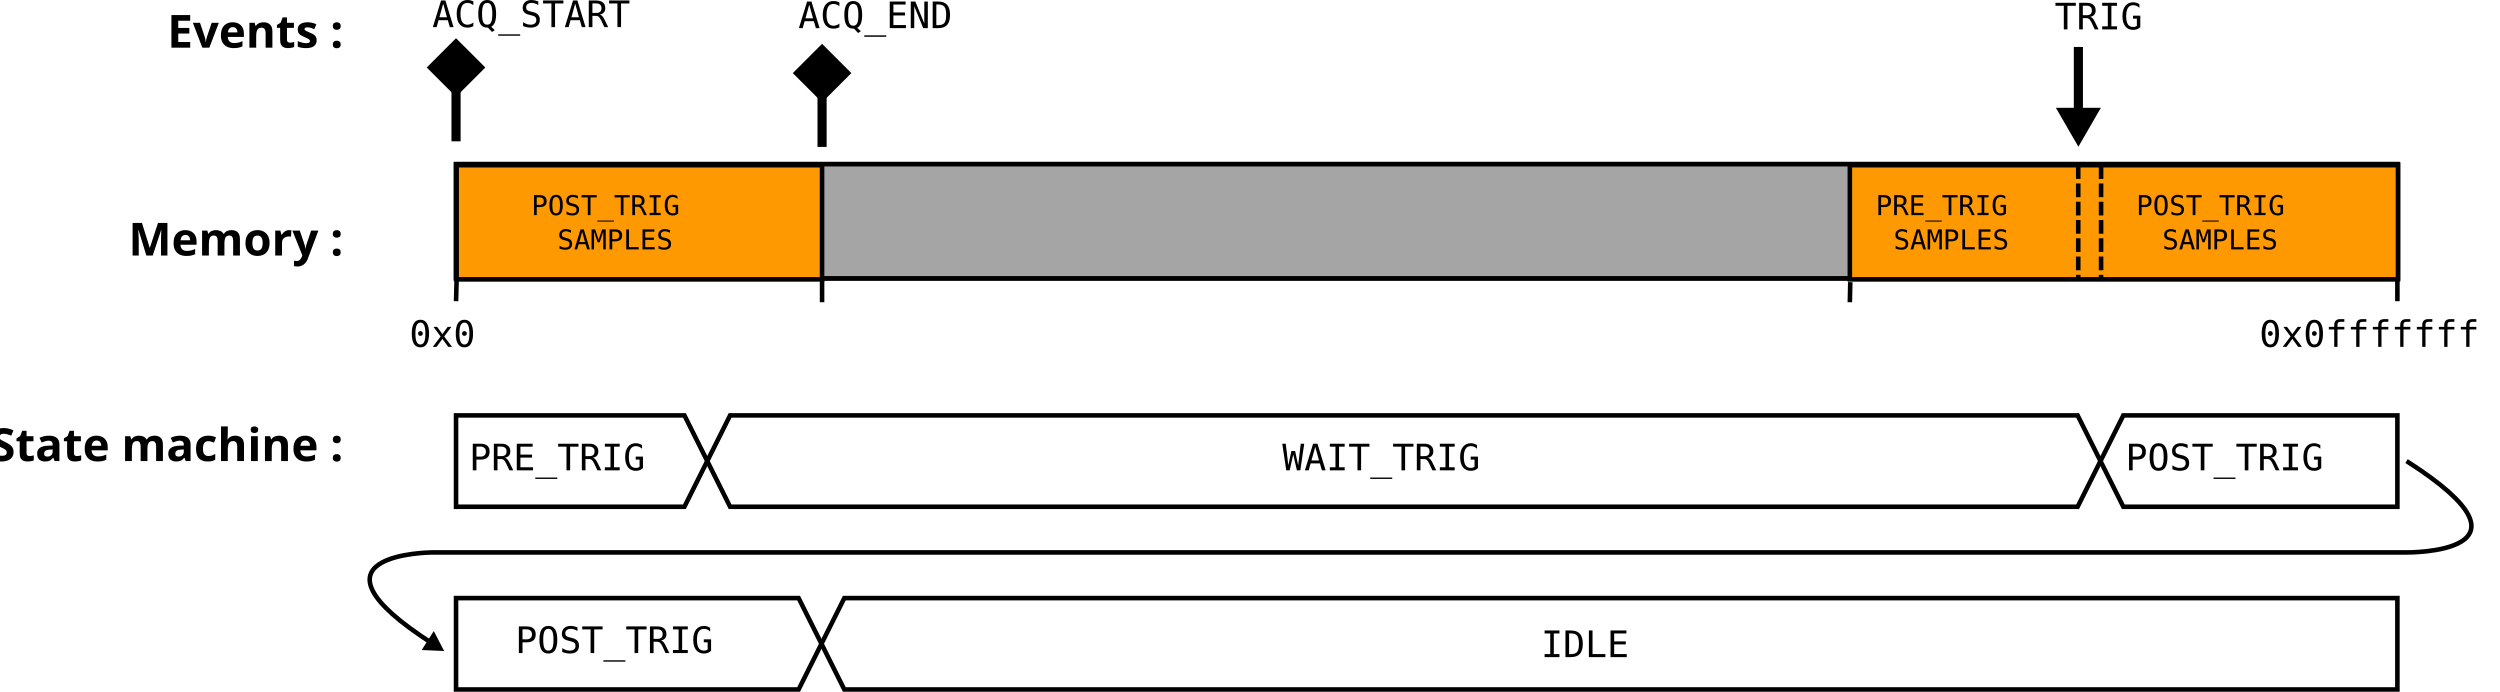
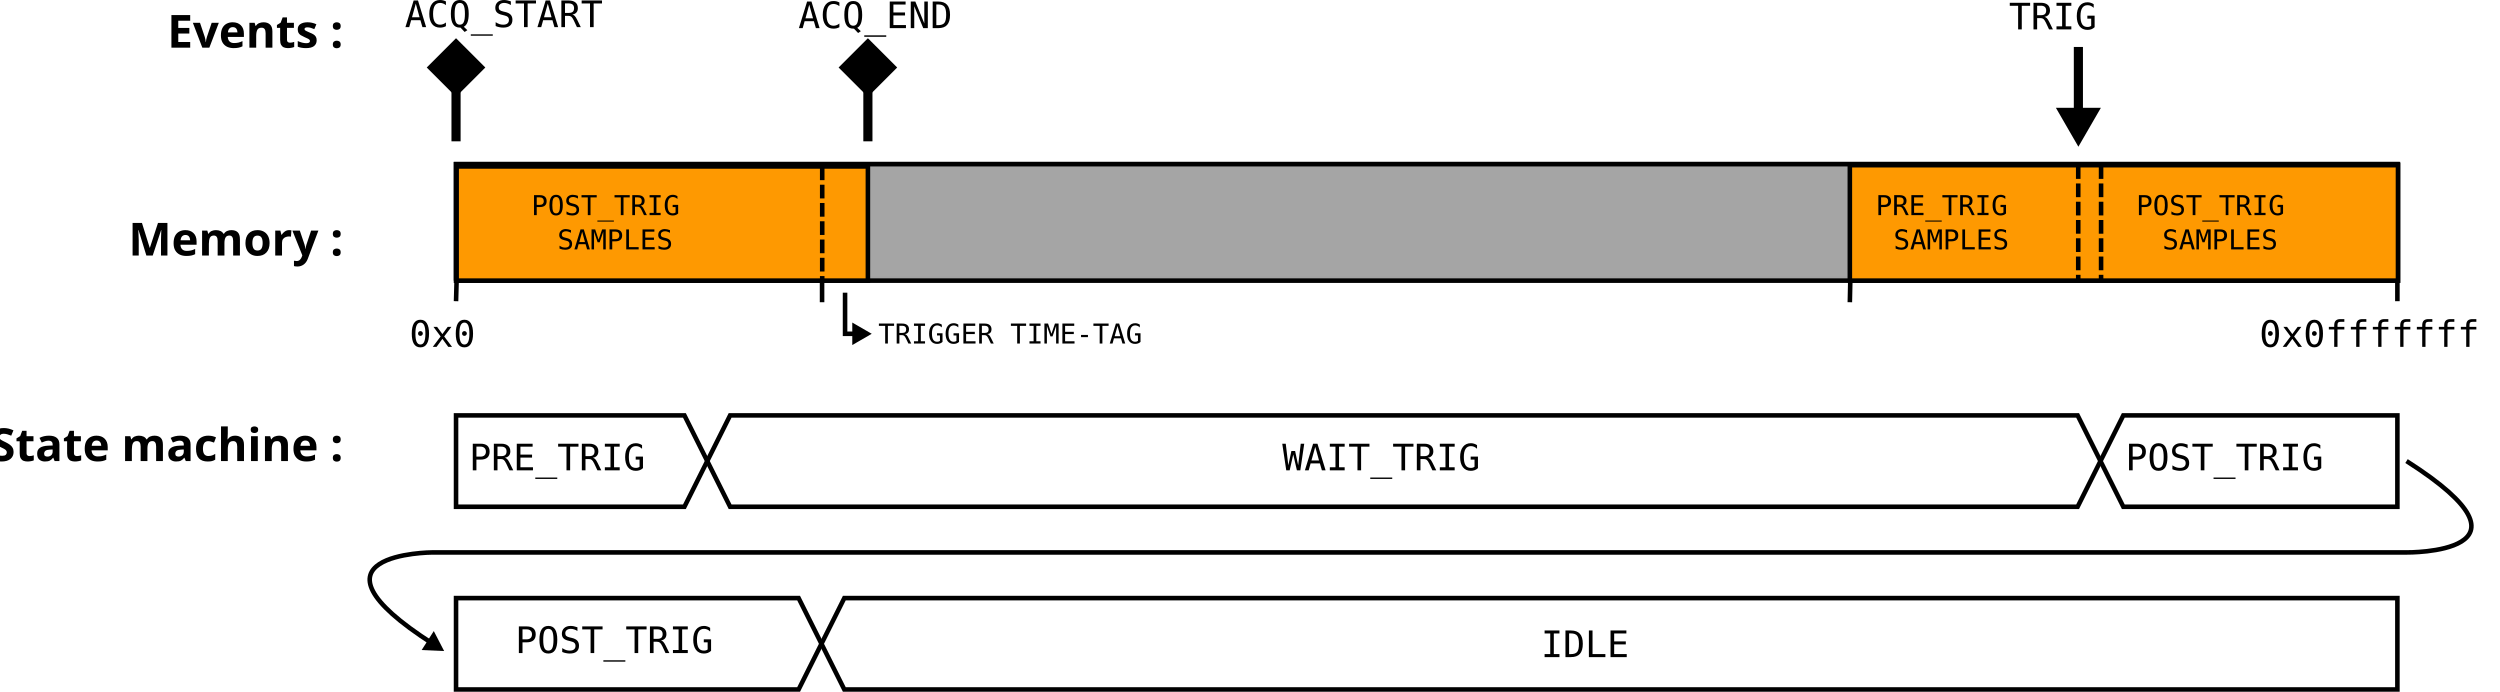
<svg xmlns="http://www.w3.org/2000/svg" width="547.3" height="151.438" id="svg11097" version="1.1">
  <defs id="defs11099">
    <marker orient="auto" refY="0" refX="0" id="TriangleInM" style="overflow:visible">
      <path id="path6392" d="m 5.77,0 -8.65,5 0,-10 8.65,5 z" style="fill-rule:evenodd;stroke:#000000;stroke-width:1pt;marker-start:none" transform="scale(-0.4,-0.4)" />
    </marker>
    <marker orient="auto" refY="0" refX="0" id="TriangleOutM-7" style="overflow:visible">
      <path id="path3734-9" d="m 5.77,0 -8.65,5 0,-10 8.65,5 z" style="fill-rule:evenodd;stroke:#000000;stroke-width:1pt;marker-start:none" transform="scale(0.4,0.4)" />
    </marker>
    <marker orient="auto" refY="0" refX="0" id="marker11034" style="overflow:visible">
      <path id="path11036" d="m 5.77,0 -8.65,5 0,-10 8.65,5 z" style="fill-rule:evenodd;stroke:#000000;stroke-width:1pt;marker-start:none" transform="scale(-0.4,-0.4)" />
    </marker>
    <marker orient="auto" refY="0" refX="0" id="marker11038" style="overflow:visible">
      <path id="path11040" d="m 5.77,0 -8.65,5 0,-10 8.65,5 z" style="fill-rule:evenodd;stroke:#000000;stroke-width:1pt;marker-start:none" transform="scale(0.4,0.4)" />
    </marker>
    <marker orient="auto" refY="0" refX="0" id="DiamondM" style="overflow:visible">
      <path id="path6338" d="M 0,-7.071 -7.071,0 0,7.071 7.071,0 0,-7.071 z" style="fill-rule:evenodd;stroke:#000000;stroke-width:1pt;marker-start:none" transform="scale(0.4,0.4)" />
    </marker>
    <marker orient="auto" refY="0" refX="0" id="marker11044" style="overflow:visible">
      <path id="path11046" d="m 5.77,0 -8.65,5 0,-10 8.65,5 z" style="fill-rule:evenodd;stroke:#000000;stroke-width:1pt;marker-start:none" transform="scale(0.4,0.4)" />
    </marker>
    <marker orient="auto" refY="0" refX="0" id="marker11048" style="overflow:visible">
      <path id="path11050" d="M 0,-7.071 -7.071,0 0,7.071 7.071,0 0,-7.071 z" style="fill-rule:evenodd;stroke:#000000;stroke-width:1pt;marker-start:none" transform="scale(0.4,0.4)" />
    </marker>
    <marker orient="auto" refY="0" refX="0" id="TriangleInM-5" style="overflow:visible">
      <path id="path6392-4" d="m 5.77,0 -8.65,5 0,-10 8.65,5 z" style="fill-rule:evenodd;stroke:#000000;stroke-width:1pt;marker-start:none" transform="scale(-0.4,-0.4)" />
    </marker>
    <marker orient="auto" refY="0" refX="0" id="TriangleOutM-7-8" style="overflow:visible">
      <path id="path3734-9-4" d="m 5.77,0 -8.65,5 0,-10 8.65,5 z" style="fill-rule:evenodd;stroke:#000000;stroke-width:1pt;marker-start:none" transform="scale(0.4,0.4)" />
    </marker>
    <marker orient="auto" refY="0" refX="0" id="TriangleInM-4" style="overflow:visible">
      <path id="path6392-2" d="m 5.77,0 -8.65,5 0,-10 8.65,5 z" style="fill-rule:evenodd;stroke:#000000;stroke-width:1pt;marker-start:none" transform="scale(-0.4,-0.4)" />
    </marker>
    <marker orient="auto" refY="0" refX="0" id="TriangleOutM-7-9" style="overflow:visible">
      <path id="path3734-9-47" d="m 5.77,0 -8.65,5 0,-10 8.65,5 z" style="fill-rule:evenodd;stroke:#000000;stroke-width:1pt;marker-start:none" transform="scale(0.4,0.4)" />
    </marker>
+     <marker orient="auto" refY="0" refX="0" id="marker13563" style="overflow:visible">
+       <path id="path13565" d="m 5.77,0 -8.65,5 0,-10 8.65,5 z" style="fill-rule:evenodd;stroke:#000000;stroke-width:1pt;marker-start:none" transform="scale(0.4,0.4)" />
+     </marker>
  </defs>
  <g id="layer1" transform="translate(-67.40617,-261.9742)">
    <rect style="opacity:0.99;fill:none;stroke:#000000;stroke-width:1;stroke-linejoin:miter;stroke-miterlimit:4;stroke-opacity:1;stroke-dasharray:none;stroke-dashoffset:0" id="rect3287" width="425" height="25" x="167.241" y="297.912" />
    <path style="fill:none;stroke:#000000;stroke-width:2;stroke-linecap:square;stroke-linejoin:miter;stroke-miterlimit:4;stroke-opacity:1;stroke-dasharray:none;marker-mid:none;marker-end:url(#DiamondM)" d="m 167.241,291.912 0,-15.158" id="path5968" />
    <path style="fill:none;stroke:#000000;stroke-width:2;stroke-linecap:square;stroke-linejoin:miter;stroke-miterlimit:4;stroke-opacity:1;stroke-dasharray:none;marker-mid:none;marker-end:url(#TriangleOutM-7)" d="m 522.406,273.254 0,15.158" id="path5968-1" />
    <text xml:space="preserve" style="font-size:10px;font-style:normal;font-variant:normal;font-weight:bold;font-stretch:normal;text-align:end;line-height:125%;writing-mode:lr-tb;text-anchor:end;fill:#000000;fill-opacity:1;stroke:none;font-family:Verdana;-inkscape-font-specification:Verdana Bold" x="155.556" y="272.412" id="text3281-3">
      <tspan id="tspan4235-0" x="155.556" y="272.412">Events :</tspan>
    </text>
    <text xml:space="preserve" style="font-size:10px;font-style:normal;font-variant:normal;font-weight:bold;font-stretch:normal;text-align:end;line-height:125%;writing-mode:lr-tb;text-anchor:end;fill:#000000;fill-opacity:1;stroke:none;font-family:Verdana;-inkscape-font-specification:Verdana Bold" x="155.556" y="317.912" id="text3281-3-4">
      <tspan id="tspan4235-0-8" x="155.556" y="317.912">Memory :</tspan>
    </text>
    <text xml:space="preserve" style="font-size:10px;font-style:normal;font-variant:normal;font-weight:bold;font-stretch:normal;text-align:end;line-height:125%;writing-mode:lr-tb;text-anchor:end;fill:#000000;fill-opacity:1;stroke:none;font-family:Verdana;-inkscape-font-specification:Verdana Bold" x="155.556" y="362.912" id="text3281-3-2">
      <tspan id="tspan4235-0-0" x="155.556" y="362.912">State machine :</tspan>
    </text>
-     <path style="fill:none;stroke:#000000;stroke-width:2;stroke-linecap:square;stroke-linejoin:miter;stroke-miterlimit:4;stroke-opacity:1;stroke-dasharray:none;marker-mid:none;marker-end:url(#DiamondM)" d="m 247.373,293.137 0,-15.158" id="path5968-5" />
-     <text xml:space="preserve" style="font-size:8px;font-style:normal;font-variant:normal;font-weight:normal;font-stretch:normal;text-align:center;line-height:125%;writing-mode:lr-tb;text-anchor:middle;fill:#000000;fill-opacity:1;stroke:none;font-family:Verdana;-inkscape-font-specification:Verdana" x="188.897" y="267.912" id="text3291-3">
-       <tspan x="188.897" y="267.912" id="tspan3295-7" style="font-style:normal;font-variant:normal;font-weight:normal;font-stretch:normal;font-family:Monospace;-inkscape-font-specification:Monospace">ACQ_START</tspan>
+     <path style="fill:none;stroke:#000000;stroke-width:2;stroke-linecap:square;stroke-linejoin:miter;stroke-miterlimit:4;stroke-opacity:1;stroke-dasharray:none;marker-mid:none;marker-end:url(#DiamondM)" d="m 257.406,291.912 0,-15.158" id="path5968-5" />
+     <text xml:space="preserve" style="font-size:8px;font-style:normal;font-variant:normal;font-weight:normal;font-stretch:normal;text-align:center;line-height:125%;writing-mode:lr-tb;text-anchor:middle;fill:#000000;fill-opacity:1;stroke:none;font-family:Verdana;-inkscape-font-specification:Verdana" x="182.897" y="267.912" id="text3291-3">
+       <tspan x="182.897" y="267.912" id="tspan3295-7" style="font-style:normal;font-variant:normal;font-weight:normal;font-stretch:normal;font-family:Monospace;-inkscape-font-specification:Monospace">ACQ_START</tspan>
    </text>
-     <text xml:space="preserve" style="font-size:8px;font-style:normal;font-variant:normal;font-weight:normal;font-stretch:normal;text-align:center;line-height:125%;writing-mode:lr-tb;text-anchor:middle;fill:#000000;fill-opacity:1;stroke:none;font-family:Verdana;-inkscape-font-specification:Verdana" x="532.031" y="268.412" id="text3291-3-7">
-       <tspan x="532.031" y="268.412" id="tspan3295-7-8" style="font-style:normal;font-variant:normal;font-weight:normal;font-stretch:normal;font-family:Monospace;-inkscape-font-specification:Monospace">TRIG</tspan>
+     <text xml:space="preserve" style="font-size:8px;font-style:normal;font-variant:normal;font-weight:normal;font-stretch:normal;text-align:center;line-height:125%;writing-mode:lr-tb;text-anchor:middle;fill:#000000;fill-opacity:1;stroke:none;font-family:Verdana;-inkscape-font-specification:Verdana" x="522.031" y="268.412" id="text3291-3-7">
+       <tspan x="522.031" y="268.412" id="tspan3295-7-8" style="font-style:normal;font-variant:normal;font-weight:normal;font-stretch:normal;font-family:Monospace;-inkscape-font-specification:Monospace">TRIG</tspan>
    </text>
    <text xml:space="preserve" style="font-size:8px;font-style:normal;font-variant:normal;font-weight:normal;font-stretch:normal;text-align:center;line-height:125%;writing-mode:lr-tb;text-anchor:middle;fill:#000000;fill-opacity:1;stroke:none;font-family:Verdana;-inkscape-font-specification:Verdana" x="264.216" y="268.137" id="text3291-3-4">
      <tspan x="264.216" y="268.137" id="tspan3295-7-5" style="font-style:normal;font-variant:normal;font-weight:normal;font-stretch:normal;font-family:Monospace;-inkscape-font-specification:Monospace">ACQ_END</tspan>
    </text>
    <text xml:space="preserve" style="font-size:8px;font-style:normal;font-variant:normal;font-weight:normal;font-stretch:normal;text-align:center;line-height:125%;writing-mode:lr-tb;text-anchor:middle;fill:#000000;fill-opacity:1;stroke:none;font-family:Verdana;-inkscape-font-specification:Verdana" x="194.606" y="364.937" id="text3291-3-42">
      <tspan x="194.606" y="364.937" id="tspan3295-7-6" style="font-style:normal;font-variant:normal;font-weight:normal;font-stretch:normal;font-family:Monospace;-inkscape-font-specification:Monospace">PRE_TRIG</tspan>
    </text>
    <text xml:space="preserve" style="font-size:8px;font-style:normal;font-variant:normal;font-weight:normal;font-stretch:normal;text-align:center;line-height:125%;writing-mode:lr-tb;text-anchor:middle;fill:#000000;fill-opacity:1;stroke:none;font-family:Verdana;-inkscape-font-specification:Verdana" x="374.991" y="364.937" id="text3291-3-3">
      <tspan x="374.991" y="364.937" id="tspan3295-7-0" style="font-style:normal;font-variant:normal;font-weight:normal;font-stretch:normal;font-family:Monospace;-inkscape-font-specification:Monospace">WAIT_TRIG</tspan>
    </text>
    <text xml:space="preserve" style="font-size:8px;font-style:normal;font-variant:normal;font-weight:normal;font-stretch:normal;text-align:center;line-height:125%;writing-mode:lr-tb;text-anchor:middle;fill:#000000;fill-opacity:1;stroke:none;font-family:Verdana;-inkscape-font-specification:Verdana" x="207.106" y="404.937" id="text3291-3-6">
      <tspan x="207.106" y="404.937" id="tspan3295-7-62" style="font-style:normal;font-variant:normal;font-weight:normal;font-stretch:normal;font-family:Monospace;-inkscape-font-specification:Monospace">POST_TRIG</tspan>
    </text>
    <text xml:space="preserve" style="font-size:8px;font-style:normal;font-variant:normal;font-weight:normal;font-stretch:normal;text-align:center;line-height:125%;writing-mode:lr-tb;text-anchor:middle;fill:#000000;fill-opacity:1;stroke:none;font-family:Verdana;-inkscape-font-specification:Verdana" x="419.602" y="405.828" id="text3291-3-9">
      <tspan x="419.602" y="405.828" id="tspan3295-7-63" style="font-style:normal;font-variant:normal;font-weight:normal;font-stretch:normal;font-family:Monospace;-inkscape-font-specification:Monospace">IDLE</tspan>
    </text>
-     <rect style="opacity:0.99;fill:#a4a4a4;fill-opacity:1;stroke:#000000;stroke-width:1;stroke-linejoin:miter;stroke-miterlimit:4;stroke-opacity:1;stroke-dasharray:none;stroke-dashoffset:0" id="rect3287-5" width="425.131" height="25" x="167.241" y="297.912" />
+     <rect style="opacity:0.99;fill:#a4a4a4;fill-opacity:1;stroke:#000000;stroke-width:1;stroke-linejoin:miter;stroke-miterlimit:4;stroke-opacity:1;stroke-dasharray:none;stroke-dashoffset:0" id="rect3287-5" width="425.131" height="25.5" x="167.241" y="297.912" />
    <text xml:space="preserve" style="font-size:8px;font-style:normal;font-variant:normal;font-weight:normal;font-stretch:normal;text-align:center;line-height:125%;writing-mode:lr-tb;text-anchor:middle;fill:#000000;fill-opacity:1;stroke:none;font-family:Verdana;-inkscape-font-specification:Verdana" x="169.46" y="337.912" id="text3291-3-90">
      <tspan x="169.46" y="337.912" id="tspan3295-7-4" style="font-style:normal;font-variant:normal;font-weight:normal;font-stretch:normal;font-family:Monospace;-inkscape-font-specification:Monospace">0x0</tspan>
    </text>
    <text xml:space="preserve" style="font-size:8px;font-style:normal;font-variant:normal;font-weight:normal;font-stretch:normal;text-align:center;line-height:125%;writing-mode:lr-tb;text-anchor:middle;fill:#000000;fill-opacity:1;stroke:none;font-family:Verdana;-inkscape-font-specification:Verdana" x="591.304" y="337.912" id="text3291-3-90-76">
      <tspan x="591.304" y="337.912" id="tspan3295-7-4-3" style="font-style:normal;font-variant:normal;font-weight:normal;font-stretch:normal;font-family:Monospace;-inkscape-font-specification:Monospace">0x0fffffff</tspan>
    </text>
    <path style="fill:none;stroke:#000000;stroke-width:1px;stroke-linecap:butt;stroke-linejoin:miter;stroke-opacity:1" d="m 167.373,323.137 -0.131,4.775" id="path10314" />
    <path style="fill:none;stroke:#000000;stroke-width:1px;stroke-linecap:butt;stroke-linejoin:miter;stroke-opacity:1" d="m 472.466,323.741 -0.093,4.396" id="path10318" />
    <path style="fill:none;stroke:#000000;stroke-width:1px;stroke-linecap:butt;stroke-linejoin:miter;stroke-opacity:1" d="m 592.241,322.912 0,5" id="path10320" />
    <path style="fill:none;stroke:#000000;stroke-width:1px;stroke-linecap:butt;stroke-linejoin:miter;stroke-opacity:1" d="m 247.373,323.137 0,5" id="path10344" />
-     <rect style="opacity:0.99;fill:#ff9900;fill-opacity:1;stroke:#000000;stroke-width:1;stroke-linejoin:miter;stroke-miterlimit:4;stroke-opacity:1;stroke-dasharray:none;stroke-dashoffset:0" id="rect3287-5-2" width="80" height="25" x="167.373" y="298.137" />
+     <rect style="opacity:0.99;fill:#ff9900;fill-opacity:1;stroke:#000000;stroke-width:1;stroke-linejoin:miter;stroke-miterlimit:4;stroke-opacity:1;stroke-dasharray:none;stroke-dashoffset:0" id="rect3287-5-2" width="90.034" height="25" x="167.373" y="298.412" />
    <text xml:space="preserve" style="font-size:8px;font-style:normal;font-variant:normal;font-weight:normal;font-stretch:normal;text-align:center;line-height:125%;writing-mode:lr-tb;text-anchor:middle;fill:#000000;fill-opacity:1;stroke:none;font-family:Verdana;-inkscape-font-specification:Verdana" x="207.271" y="309.071" id="text3291-3-90-6-6">
      <tspan x="207.271" y="309.071" id="tspan3295-7-4-5-1" style="font-size:6px;font-style:normal;font-variant:normal;font-weight:normal;font-stretch:normal;font-family:Monospace;-inkscape-font-specification:Monospace">POST_TRIG</tspan>
      <tspan x="207.271" y="316.571" style="font-size:6px;font-style:normal;font-variant:normal;font-weight:normal;font-stretch:normal;font-family:Monospace;-inkscape-font-specification:Monospace" id="tspan12419">SAMPLES</tspan>
    </text>
-     <rect style="opacity:0.99;fill:#ff9900;fill-opacity:1;stroke:#000000;stroke-width:1;stroke-linejoin:miter;stroke-miterlimit:4;stroke-opacity:1;stroke-dasharray:none;stroke-dashoffset:0" id="rect3287-5-2-5" width="120" height="25" x="472.373" y="298.137" />
+     <rect style="opacity:0.99;fill:#ff9900;fill-opacity:1;stroke:#000000;stroke-width:1;stroke-linejoin:miter;stroke-miterlimit:4;stroke-opacity:1;stroke-dasharray:none;stroke-dashoffset:0" id="rect3287-5-2-5" width="120" height="25.275" x="472.373" y="298.137" />
    <text xml:space="preserve" style="font-size:8px;font-style:normal;font-variant:normal;font-weight:normal;font-stretch:normal;text-align:center;line-height:125%;writing-mode:lr-tb;text-anchor:middle;fill:#000000;fill-opacity:1;stroke:none;font-family:Verdana;-inkscape-font-specification:Verdana" x="558.615" y="309.071" id="text3291-3-90-6-6-8">
      <tspan x="558.615" y="309.071" id="tspan3295-7-4-5-1-1" style="font-size:6px;font-style:normal;font-variant:normal;font-weight:normal;font-stretch:normal;font-family:Monospace;-inkscape-font-specification:Monospace">POST_TRIG</tspan>
      <tspan x="558.615" y="316.571" style="font-size:6px;font-style:normal;font-variant:normal;font-weight:normal;font-stretch:normal;font-family:Monospace;-inkscape-font-specification:Monospace" id="tspan12419-5">SAMPLES</tspan>
    </text>
    <text xml:space="preserve" style="font-size:8px;font-style:normal;font-variant:normal;font-weight:normal;font-stretch:normal;text-align:center;line-height:125%;writing-mode:lr-tb;text-anchor:middle;fill:#000000;fill-opacity:1;stroke:none;font-family:Verdana;-inkscape-font-specification:Verdana" x="499.771" y="309.071" id="text3291-3-90-6">
      <tspan x="499.771" y="309.071" id="tspan3295-7-4-5" style="font-size:6px;font-style:normal;font-variant:normal;font-weight:normal;font-stretch:normal;font-family:Monospace;-inkscape-font-specification:Monospace">PRE_TRIG</tspan>
      <tspan x="499.771" y="316.571" style="font-size:6px;font-style:normal;font-variant:normal;font-weight:normal;font-stretch:normal;font-family:Monospace;-inkscape-font-specification:Monospace" id="tspan12417">SAMPLES</tspan>
    </text>
    <path style="fill:none;stroke:#000000;stroke-width:1;stroke-linecap:butt;stroke-linejoin:miter;stroke-miterlimit:4;stroke-opacity:1;stroke-dasharray:3, 1;stroke-dashoffset:0" d="m 527.373,298.137 0,25" id="path12449" />
    <path style="fill:none;stroke:#000000;stroke-width:1px;stroke-linecap:butt;stroke-linejoin:miter;stroke-opacity:1" d="m 222.241,362.912 5,-10 295,0 5,10 -5,10 -295,0 -5,-10 z" id="path12993" />
    <path style="fill:none;stroke:#000000;stroke-width:1px;stroke-linecap:butt;stroke-linejoin:miter;stroke-opacity:1" d="m 527.241,362.912 5,-10 60,0 0,20 -60,0 -5,-10 z" id="path12995" />
    <path style="fill:none;stroke:#000000;stroke-width:1px;stroke-linecap:butt;stroke-linejoin:miter;stroke-opacity:1" d="m 167.241,392.912 0,20 75,0 5,-10 -5,-10 -75,0 z" id="path12997" />
    <path style="fill:none;stroke:#000000;stroke-width:1px;stroke-linecap:butt;stroke-linejoin:miter;stroke-opacity:1" d="m 247.241,402.912 5,-10 340,0 0,20 -340,0 -5,-10 z" id="path13003" />
    <text xml:space="preserve" style="font-size:8px;font-style:normal;font-variant:normal;font-weight:normal;font-stretch:normal;text-align:center;line-height:125%;writing-mode:lr-tb;text-anchor:middle;fill:#000000;fill-opacity:1;stroke:none;font-family:Verdana;-inkscape-font-specification:Verdana" x="559.606" y="364.937" id="text3291-3-6-6">
      <tspan x="559.606" y="364.937" id="tspan3295-7-62-5" style="font-style:normal;font-variant:normal;font-weight:normal;font-stretch:normal;font-family:Monospace;-inkscape-font-specification:Monospace">POST_TRIG</tspan>
    </text>
    <path style="fill:none;stroke:#000000;stroke-width:1px;stroke-linecap:butt;stroke-linejoin:miter;stroke-opacity:1;marker-start:url(#TriangleInM-4)" d="m 162.241,402.964 c -31.145,-19.911 -0.21,-20.052 -0.21,-20.052 l 432.21,0 c 0,0 31.962,0.357 0,-20" id="path13030" />
    <path style="fill:none;stroke:#000000;stroke-width:1px;stroke-linecap:butt;stroke-linejoin:miter;stroke-opacity:1" d="m 222.241,362.912 -5,-10 -50,0 0,20 50,0 5,-10 z" id="path13440" />
    <path style="fill:none;stroke:#000000;stroke-width:1;stroke-linecap:butt;stroke-linejoin:miter;stroke-miterlimit:4;stroke-opacity:1;stroke-dasharray:3, 1;stroke-dashoffset:0" d="m 522.373,298.137 0,25" id="path12449-3" />
+     <path style="fill:none;stroke:#000000;stroke-width:1;stroke-linecap:butt;stroke-linejoin:miter;stroke-miterlimit:4;stroke-opacity:1;stroke-dasharray:3, 1;stroke-dashoffset:0" d="m 247.406,298.412 0,25" id="path12449-3-5" />
+     <text xml:space="preserve" style="font-size:8px;font-style:normal;font-variant:normal;font-weight:normal;font-stretch:normal;text-align:start;line-height:125%;writing-mode:lr-tb;text-anchor:start;fill:#000000;fill-opacity:1;stroke:none;font-family:Verdana;-inkscape-font-specification:Verdana" x="259.672" y="337.184" id="text3291-3-90-6-6-2">
+       <tspan x="259.672" y="337.184" style="font-size:6px;font-style:normal;font-variant:normal;font-weight:normal;font-stretch:normal;text-align:start;text-anchor:start;font-family:Monospace;-inkscape-font-specification:Monospace" id="tspan12419-4">TRIGGER TIME-TAG</tspan>
+     </text>
+     <path style="fill:none;stroke:#000000;stroke-width:1px;stroke-linecap:butt;stroke-linejoin:miter;stroke-opacity:1;marker-end:url(#marker13563)" d="m 252.406,326.049 0,9 3,0" id="path6333" />
  </g>
</svg>
